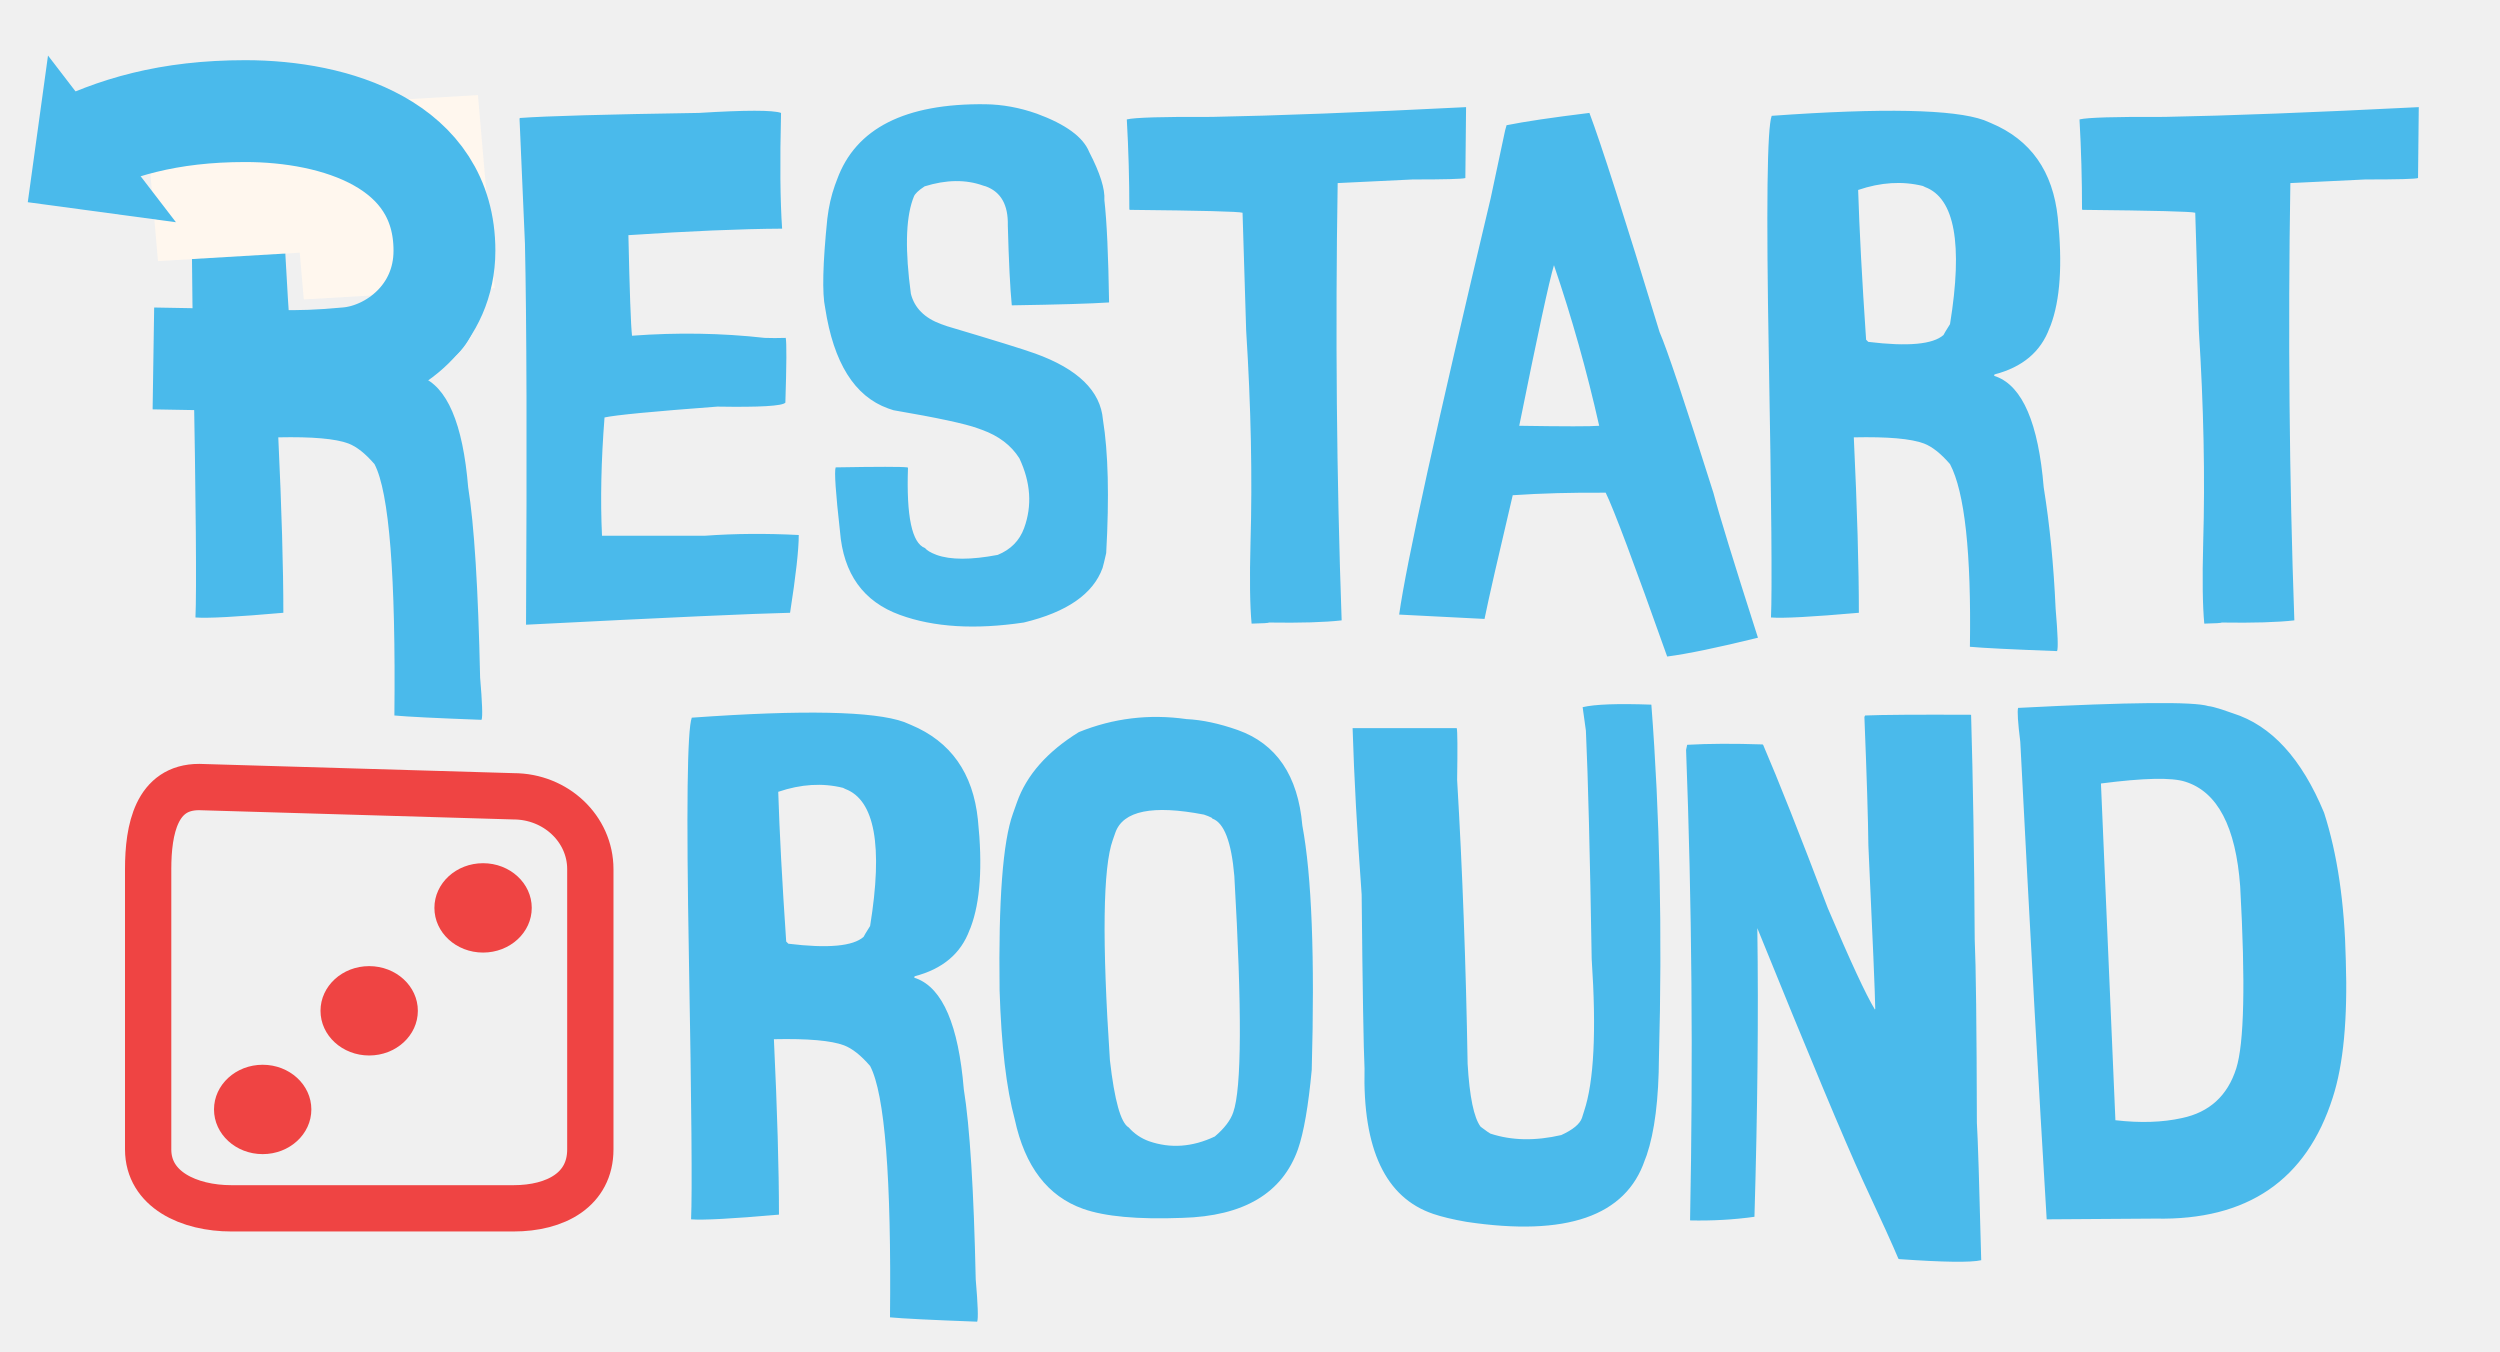
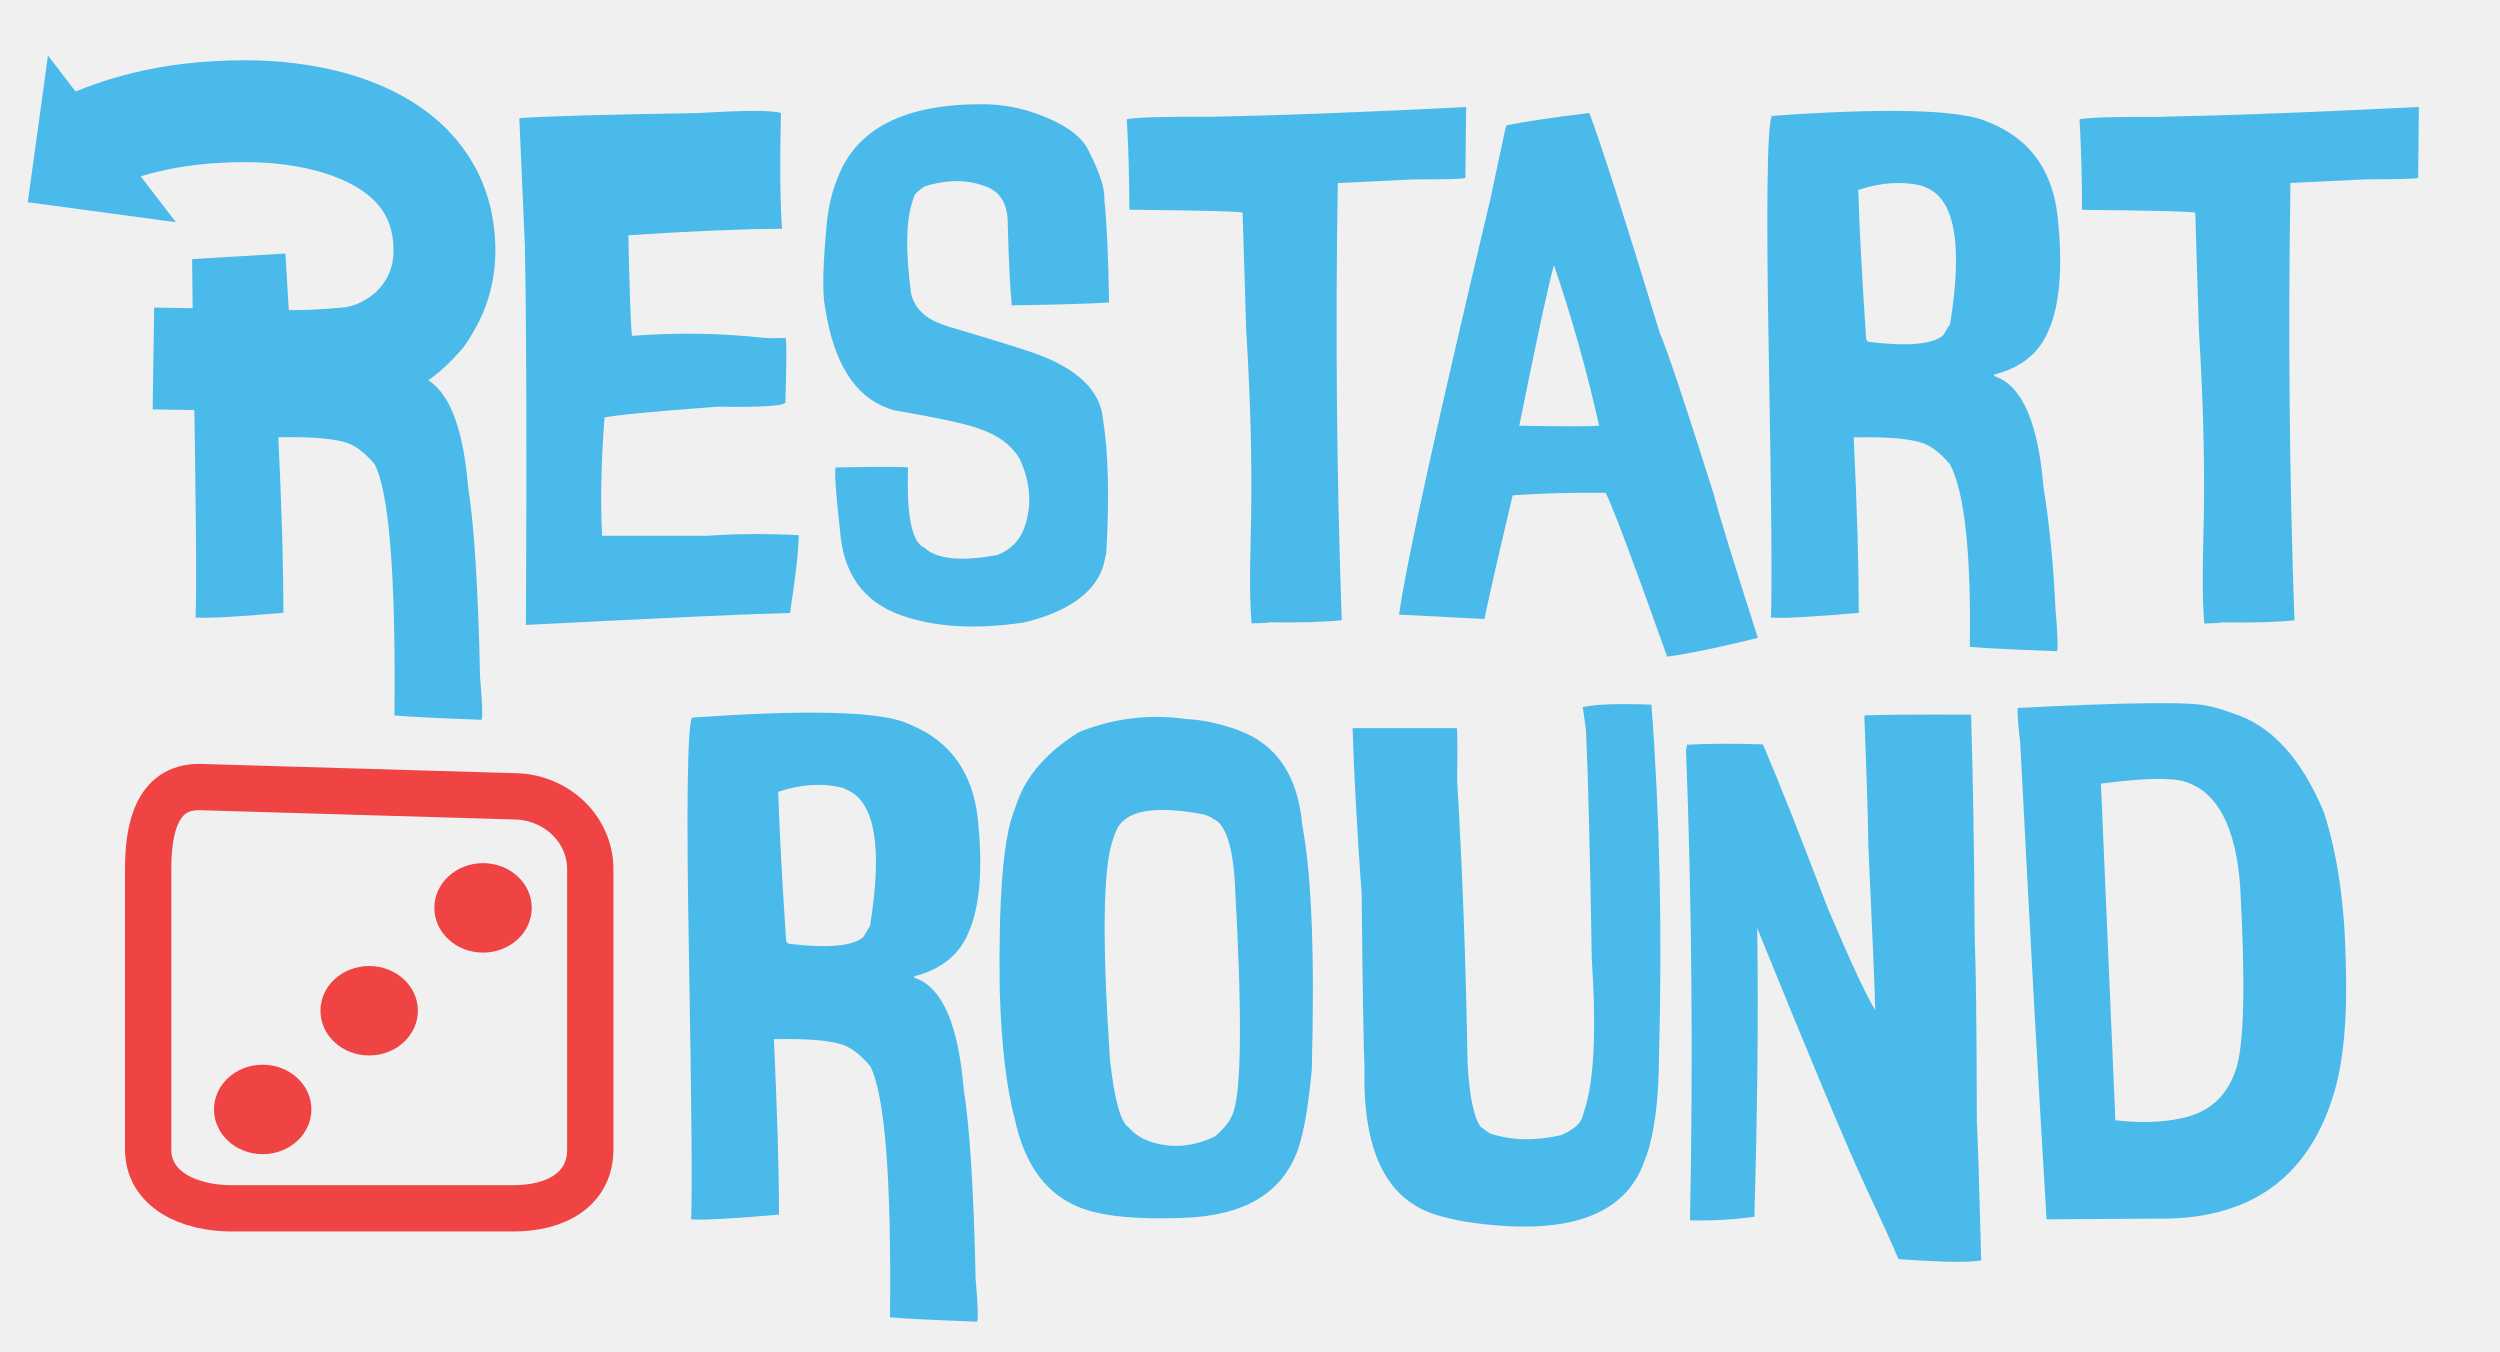
- <svg xmlns="http://www.w3.org/2000/svg" width="270" height="146" viewBox="0 0 270 146" fill="none">
-   <g clip-path="url(#clip0_3_26)">
-     <path d="M44.117 12.977L44.859 13.289C49.156 15.086 51.565 18.497 52.086 23.523C52.607 28.523 52.346 32.404 51.305 35.164L51.188 35.438C50.25 37.99 48.271 39.656 45.25 40.438L45.211 40.594L45.445 40.672C48.284 41.74 49.99 45.724 50.562 52.625C51.214 56.661 51.643 63.51 51.852 73.172C52.086 75.906 52.138 77.43 52.008 77.742C47.112 77.56 43.974 77.404 42.594 77.273C42.75 62.195 42.034 53.146 40.445 50.125C39.456 48.979 38.518 48.237 37.633 47.898C36.253 47.378 33.727 47.156 30.055 47.234C30.419 54.995 30.602 61.31 30.602 66.18C25.576 66.622 22.412 66.792 21.109 66.688C21.24 63.823 21.162 54.396 20.875 38.406C20.588 22.417 20.693 13.784 21.188 12.508C33.219 11.648 40.862 11.805 44.117 12.977ZM30.523 20.516C30.654 24.787 30.94 30.177 31.383 36.688L31.617 36.922C35.888 37.443 38.596 37.195 39.742 36.18C39.768 36.102 40.003 35.711 40.445 35.008C41.852 26.336 40.953 21.401 37.75 20.203L37.516 20.086C35.302 19.539 32.971 19.682 30.523 20.516ZM84.352 12.195C84.221 17.534 84.26 21.701 84.469 24.695C79.99 24.721 74.456 24.956 67.867 25.398C67.997 31.466 68.128 35.086 68.258 36.258C73.154 35.893 77.932 35.971 82.594 36.492C83.271 36.518 84.026 36.518 84.859 36.492C84.963 36.987 84.951 39.318 84.82 43.484C84.508 43.849 82.06 43.992 77.477 43.914C70.523 44.435 66.461 44.825 65.289 45.086C64.924 49.747 64.833 54.005 65.016 57.859H76.148C79.352 57.625 82.724 57.599 86.266 57.781C86.266 59.37 85.953 62.169 85.328 66.18C81.63 66.258 72.125 66.688 56.812 67.469C56.917 48.302 56.878 34.591 56.695 26.336L56.109 12.82L56.148 12.742C58.961 12.534 65.406 12.352 75.484 12.195C80.537 11.883 83.492 11.883 84.352 12.195ZM111.969 12.273C115.094 13.419 116.982 14.8 117.633 16.414C118.805 18.68 119.352 20.412 119.273 21.609C119.534 23.901 119.703 27.586 119.781 32.664C117.828 32.794 114.326 32.898 109.273 32.977C109.091 31.102 108.948 28.224 108.844 24.344C108.896 22.13 108.102 20.724 106.461 20.125L106.188 20.047C104.312 19.37 102.203 19.396 99.859 20.125C99.182 20.568 98.792 20.945 98.688 21.258L98.57 21.57C97.815 23.732 97.75 27.117 98.375 31.727C98.766 33.263 99.859 34.357 101.656 35.008L102.32 35.242C107.398 36.753 110.549 37.729 111.773 38.172C116.409 39.839 118.857 42.221 119.117 45.32C119.69 48.862 119.807 53.667 119.469 59.734C119.286 60.542 119.156 61.075 119.078 61.336C118.062 64.148 115.224 66.115 110.562 67.234C105.302 68.016 100.849 67.742 97.203 66.414C93.245 64.982 91.083 61.974 90.719 57.391C90.25 53.224 90.094 50.919 90.25 50.477C94.807 50.398 97.385 50.398 97.984 50.477L98.062 50.516C97.88 55.776 98.492 58.667 99.898 59.188C100.107 59.448 100.523 59.695 101.148 59.93C102.659 60.477 104.859 60.477 107.75 59.93C109.156 59.357 110.107 58.393 110.602 57.039C111.487 54.617 111.318 52.104 110.094 49.5C109.208 48.094 107.854 47.065 106.031 46.414L105.602 46.258C104.247 45.763 101.214 45.112 96.5 44.305L95.914 44.109C92.294 42.807 90.029 39.188 89.117 33.25C88.779 31.688 88.857 28.471 89.352 23.602C89.508 22.299 89.781 21.102 90.172 20.008L90.406 19.383C92.412 13.862 97.75 11.154 106.422 11.258C108.271 11.284 110.12 11.622 111.969 12.273ZM158.336 11.57L158.258 19.227C157.997 19.331 156.096 19.383 152.555 19.383L144.469 19.773C144.208 35.815 144.352 51.557 144.898 67C143.076 67.208 140.458 67.287 137.047 67.234C137.021 67.287 136.396 67.326 135.172 67.352C134.99 65.424 134.951 62.508 135.055 58.602C135.263 51.544 135.107 43.914 134.586 35.711L134.195 22.977C133.831 22.846 129.781 22.742 122.047 22.664L121.969 22.625C121.969 19.396 121.878 16.154 121.695 12.898C122.529 12.69 125.589 12.599 130.875 12.625C137.828 12.495 146.982 12.143 158.336 11.57ZM171.656 12.195C172.906 15.503 175.432 23.393 179.234 35.867C180.016 37.638 181.956 43.432 185.055 53.25C185.654 55.542 187.255 60.75 189.859 68.875C185.51 69.943 182.242 70.62 180.055 70.906C176.487 60.854 174.273 54.956 173.414 53.211C169.794 53.185 166.448 53.276 163.375 53.484C161.812 60.099 160.797 64.552 160.328 66.844L151.109 66.375C151.865 60.932 155.159 45.945 160.992 21.414L162.555 14.07L162.711 13.523C164.638 13.133 167.62 12.69 171.656 12.195ZM167.828 28.641C167.333 30.255 166.083 36.036 164.078 45.984C168.974 46.062 171.852 46.062 172.711 45.984C171.383 40.073 169.755 34.292 167.828 28.641ZM214.273 12.977L215.016 13.289C219.312 15.086 221.721 18.497 222.242 23.523C222.763 28.523 222.503 32.404 221.461 35.164L221.344 35.438C220.406 37.99 218.427 39.656 215.406 40.438L215.367 40.594L215.602 40.672C218.44 41.74 220.146 45.724 220.719 52.625C221.37 56.661 221.799 61.036 222.008 65.75C222.242 68.484 222.294 70.008 222.164 70.32C217.268 70.138 214.13 69.982 212.75 69.852C212.906 59.721 212.19 53.146 210.602 50.125C209.612 48.979 208.674 48.237 207.789 47.898C206.409 47.378 203.883 47.156 200.211 47.234C200.576 54.995 200.758 61.31 200.758 66.18C195.732 66.622 192.568 66.792 191.266 66.688C191.396 63.823 191.318 54.396 191.031 38.406C190.745 22.417 190.849 13.784 191.344 12.508C203.375 11.648 211.018 11.805 214.273 12.977ZM200.68 20.516C200.81 24.787 201.096 30.177 201.539 36.688L201.773 36.922C206.044 37.443 208.753 37.195 209.898 36.18C209.924 36.102 210.159 35.711 210.602 35.008C212.008 26.336 211.109 21.401 207.906 20.203L207.672 20.086C205.458 19.539 203.128 19.682 200.68 20.516ZM261.227 11.57L261.148 19.227C260.888 19.331 258.987 19.383 255.445 19.383L247.359 19.773C247.099 35.815 247.242 51.557 247.789 67C245.966 67.208 243.349 67.287 239.938 67.234C239.911 67.287 239.286 67.326 238.062 67.352C237.88 65.424 237.841 62.508 237.945 58.602C238.154 51.544 237.997 43.914 237.477 35.711L237.086 22.977C236.721 22.846 232.672 22.742 224.938 22.664L224.859 22.625C224.859 19.396 224.768 16.154 224.586 12.898C225.419 12.69 228.479 12.599 233.766 12.625C240.719 12.495 249.872 12.143 261.227 11.57Z" fill="#4ABAEB" />
-     <path d="M97.644 77.977L98.386 78.289C102.683 80.086 105.092 83.497 105.613 88.523C106.133 93.523 105.873 97.404 104.831 100.164L104.714 100.438C103.777 102.99 101.798 104.656 98.777 105.438L98.738 105.594L98.972 105.672C101.811 106.74 103.516 110.724 104.089 117.625C104.74 121.661 105.17 128.51 105.378 138.172C105.613 140.906 105.665 142.43 105.534 142.742C100.639 142.56 97.501 142.404 96.12 142.273C96.277 127.195 95.561 118.146 93.972 115.125C92.982 113.979 92.045 113.237 91.159 112.898C89.779 112.378 87.253 112.156 83.581 112.234C83.946 119.995 84.128 126.31 84.128 131.18C79.102 131.622 75.938 131.792 74.636 131.688C74.766 128.823 74.688 119.396 74.402 103.406C74.115 87.417 74.219 78.784 74.714 77.508C86.745 76.648 94.389 76.805 97.644 77.977ZM84.05 85.516C84.18 89.787 84.467 95.177 84.909 101.688L85.144 101.922C89.415 102.443 92.123 102.195 93.269 101.18C93.295 101.102 93.529 100.711 93.972 100.008C95.378 91.336 94.48 86.401 91.277 85.203L91.042 85.086C88.829 84.539 86.498 84.682 84.05 85.516ZM133.659 78.836C137.852 80.32 140.183 83.758 140.652 89.148C141.667 94.565 142.006 103.367 141.667 115.555C141.303 119.461 140.808 122.312 140.183 124.109C138.49 128.875 134.324 131.349 127.683 131.531C122.891 131.714 119.324 131.388 116.98 130.555C113.152 129.201 110.691 125.984 109.597 120.906C108.686 117.547 108.139 112.898 107.956 106.961C107.826 97.247 108.308 90.88 109.402 87.859L109.831 86.648C110.873 83.706 113.1 81.18 116.511 79.07C120.235 77.56 124.115 77.091 128.152 77.664C129.818 77.742 131.654 78.133 133.659 78.836ZM120.456 89.93L120.183 90.711C119.115 93.68 119.011 101.609 119.87 114.5C120.365 118.849 121.042 121.271 121.902 121.766C122.501 122.443 123.23 122.938 124.089 123.25C126.407 124.057 128.777 123.888 131.199 122.742C132.24 121.857 132.904 120.984 133.191 120.125C134.102 117.573 134.141 109.07 133.308 94.617C132.995 90.919 132.201 88.849 130.925 88.406C130.951 88.354 130.795 88.263 130.456 88.133L130.027 87.977C124.48 86.909 121.29 87.56 120.456 89.93ZM178.347 76.102C179.258 87.977 179.532 100.672 179.167 114.188C179.141 118.719 178.699 122.247 177.839 124.773L177.644 125.281C175.587 131.349 169.167 133.576 158.386 131.961C156.902 131.701 155.704 131.414 154.792 131.102C149.636 129.357 147.162 124.122 147.37 115.398C147.266 113.315 147.162 107.052 147.058 96.609C146.563 89.838 146.238 83.849 146.081 78.641H157.331C157.409 78.953 157.423 80.815 157.37 84.227C157.943 93.914 158.321 104.135 158.503 114.891C158.712 118.458 159.18 120.724 159.909 121.688C160.534 122.156 160.886 122.404 160.964 122.43C163.256 123.185 165.808 123.237 168.62 122.586C169.87 122.013 170.613 121.401 170.847 120.75L171.081 120.008C172.149 116.831 172.423 111.349 171.902 103.562C171.719 92.234 171.511 84.018 171.277 78.914L170.925 76.375C172.227 76.062 174.701 75.971 178.347 76.102ZM212.878 77.195C213.087 84.409 213.217 92.495 213.269 101.453C213.399 104.24 213.477 110.841 213.503 121.258C213.607 122.898 213.764 127.846 213.972 136.102C212.878 136.362 209.923 136.323 205.105 135.984L205.027 135.945C204.454 134.565 203.165 131.727 201.159 127.43C199.18 123.107 195.391 114.044 189.792 100.242V100.32C189.923 109.591 189.818 119.956 189.48 131.414C187.24 131.727 184.923 131.857 182.527 131.805C182.865 114.487 182.722 97.547 182.097 80.984L182.214 80.438C184.558 80.307 187.266 80.294 190.339 80.398L190.417 80.438C192.032 84.188 194.363 90.073 197.409 98.094C199.831 103.797 201.524 107.443 202.488 109.031L202.527 108.953C202.501 107.26 202.253 101.375 201.784 91.297C201.758 88.588 201.615 83.966 201.355 77.43L201.433 77.273C203.282 77.195 207.097 77.169 212.878 77.195ZM239.909 76.609L241.159 77.039C245.3 78.341 248.581 81.922 251.003 87.781C252.436 92.234 253.217 97.547 253.347 103.719C253.555 110.047 253.087 114.982 251.941 118.523C249.102 127.456 242.722 131.818 232.8 131.609L221.042 131.688C220.183 117.573 219.232 100.385 218.191 80.125C217.93 78.016 217.852 76.792 217.956 76.453C230.066 75.828 236.915 75.763 238.503 76.258C238.79 76.284 239.258 76.401 239.909 76.609ZM226.902 84.617L228.464 120.984C231.146 121.297 233.542 121.219 235.652 120.75C238.62 120.125 240.574 118.341 241.511 115.398C242.37 112.69 242.514 106.141 241.941 95.75C241.472 89.292 239.493 85.516 236.003 84.422C234.545 83.953 231.511 84.018 226.902 84.617Z" fill="#4ABAEB" />
-     <path d="M55.451 86L21.5 85C16.913 85 16 89.522 16 93.868V124.132C16 128.477 20.413 130.5 25 130.5H55.451C60.038 130.5 63.756 128.477 63.756 124.132V93.868C63.756 89.522 60.038 86 55.451 86Z" stroke="#EF4443" stroke-width="5" stroke-miterlimit="10" />
-     <path d="M52.172 102.878C55.075 102.878 57.429 100.717 57.429 98.052C57.429 95.387 55.075 93.226 52.172 93.226C49.269 93.226 46.916 95.387 46.916 98.052C46.916 100.717 49.269 102.878 52.172 102.878Z" fill="#EF4443" />
-     <path d="M28.369 124.646C31.272 124.646 33.626 122.485 33.626 119.82C33.626 117.154 31.272 114.994 28.369 114.994C25.466 114.994 23.113 117.154 23.113 119.82C23.113 122.485 25.466 124.646 28.369 124.646Z" fill="#EF4443" />
-     <path d="M39.871 113.993C42.774 113.993 45.128 111.832 45.128 109.167C45.128 106.502 42.774 104.341 39.871 104.341C36.968 104.341 34.615 106.502 34.615 109.167C34.615 111.832 36.968 113.993 39.871 113.993Z" fill="#EF4443" />
-     <path d="M32.319 15L16 15.966L17.061 28.196L33.38 27.229L32.319 15Z" fill="#FFF7EE" />
-     <path d="M51.617 10.271L31 11.492L32.809 32.338L53.426 31.117L51.617 10.271Z" fill="#FFF7EE" />
-     <path d="M16.566 38.711C29.87 38.913 31.345 39.261 37.589 38.677C42.401 38.228 48 34.016 48 27.074C48 15.561 36.2 12 26.49 12C18.213 12 12.284 13.764 7 16.448" stroke="#4ABAEB" stroke-width="11" stroke-miterlimit="10" />
-     <path d="M19 24L5.185 6L3 21.839L19 24Z" fill="#4ABAEB" />
-   </g>
+ <svg xmlns="http://www.w3.org/2000/svg" id="Layer_1" data-name="Layer 1" viewBox="0 0 270 146">
  <defs>
-     <clipPath id="clip0_3_26">
-       <rect width="270" height="146" fill="white" />
+     <style>
+       .cls-1 {
+         clip-path: url(#clippath);
+       }
+ 
+       .cls-2, .cls-3, .cls-4 {
+         fill: none;
+       }
+ 
+       .cls-2, .cls-5, .cls-6 {
+         stroke-width: 0px;
+       }
+ 
+       .cls-3 {
+         stroke: #ef4443;
+         stroke-width: 5px;
+       }
+ 
+       .cls-3, .cls-4 {
+         stroke-miterlimit: 10;
+       }
+ 
+       .cls-4 {
+         stroke: #4abaeb;
+         stroke-width: 11px;
+       }
+ 
+       .cls-5 {
+         fill: #4abaeb;
+       }
+ 
+       .cls-6 {
+         fill: #ef4443;
+       }
+     </style>
+     <clipPath id="clippath">
+       <rect class="cls-2" width="270" height="146" />
    </clipPath>
  </defs>
+   <g class="cls-1">
+     <g>
+       <path class="cls-3" d="M55.45,86l-33.95-1c-4.59,0-5.5,4.52-5.5,8.87v30.26c0,4.35,4.41,6.37,9,6.37h30.45c4.59,0,8.3-2.02,8.3-6.37v-30.26c0-4.35-3.72-7.87-8.3-7.87Z" />
+       <path class="cls-6" d="M52.17,102.88c2.9,0,5.26-2.16,5.26-4.83s-2.35-4.83-5.26-4.83-5.26,2.16-5.26,4.83,2.35,4.83,5.26,4.83Z" />
+       <path class="cls-6" d="M28.37,124.65c2.9,0,5.26-2.16,5.26-4.83s-2.35-4.83-5.26-4.83-5.26,2.16-5.26,4.83,2.35,4.83,5.26,4.83Z" />
+       <path class="cls-6" d="M39.87,113.99c2.9,0,5.26-2.16,5.26-4.83s-2.35-4.83-5.26-4.83-5.26,2.16-5.26,4.83,2.35,4.83,5.26,4.83Z" />
+       <path class="cls-5" d="M97.64,77.98l.74.31c4.3,1.8,6.71,5.21,7.23,10.23.52,5,.26,8.88-.78,11.64l-.12.27c-.94,2.55-2.92,4.22-5.94,5l-.04.16.23.08c2.84,1.07,4.54,5.05,5.12,11.95.65,4.04,1.08,10.88,1.29,20.55.24,2.73.29,4.26.16,4.57-4.89-.18-8.03-.34-9.41-.47.16-15.08-.56-24.13-2.15-27.15-.99-1.15-1.93-1.89-2.81-2.23-1.38-.52-3.91-.74-7.58-.66.36,7.76.55,14.08.55,18.95-5.03.44-8.19.61-9.49.51.13-2.87.05-12.29-.23-28.28-.29-15.99-.18-24.62.31-25.9,12.03-.86,19.67-.7,22.93.47ZM84.05,85.52c.13,4.27.42,9.66.86,16.17l.23.23c4.27.52,6.98.27,8.12-.74.03-.08.26-.47.7-1.17,1.41-8.67.51-13.61-2.7-14.8l-.23-.12c-2.21-.55-4.54-.4-6.99.43ZM133.66,78.84c4.19,1.48,6.52,4.92,6.99,10.31,1.02,5.42,1.35,14.22,1.02,26.41-.36,3.91-.86,6.76-1.48,8.55-1.69,4.77-5.86,7.24-12.5,7.42-4.79.18-8.36-.14-10.7-.98-3.83-1.35-6.29-4.57-7.38-9.65-.91-3.36-1.46-8.01-1.64-13.94-.13-9.71.35-16.08,1.45-19.1l.43-1.21c1.04-2.94,3.27-5.47,6.68-7.58,3.72-1.51,7.6-1.98,11.64-1.41,1.67.08,3.5.47,5.51,1.17ZM120.46,89.93l-.27.78c-1.07,2.97-1.17,10.9-.31,23.79.49,4.35,1.17,6.77,2.03,7.27.6.68,1.33,1.17,2.19,1.48,2.32.81,4.69.64,7.11-.51,1.04-.88,1.71-1.76,1.99-2.62.91-2.55.95-11.06.12-25.51-.31-3.7-1.11-5.77-2.38-6.21.03-.05-.13-.14-.47-.27l-.43-.16c-5.55-1.07-8.74-.42-9.57,1.95ZM178.35,76.1c.91,11.88,1.18,24.57.82,38.09-.03,4.53-.47,8.06-1.33,10.58l-.2.51c-2.06,6.07-8.48,8.3-19.26,6.68-1.48-.26-2.68-.55-3.59-.86-5.16-1.75-7.63-6.98-7.42-15.7-.1-2.08-.21-8.35-.31-18.79-.49-6.77-.82-12.76-.98-17.97h11.25c.08.31.09,2.17.04,5.59.57,9.69.95,19.91,1.13,30.66.21,3.57.68,5.83,1.41,6.8.62.47.98.72,1.06.74,2.29.75,4.84.81,7.66.16,1.25-.57,1.99-1.18,2.23-1.84l.23-.74c1.07-3.18,1.34-8.66.82-16.45-.18-11.33-.39-19.54-.62-24.65l-.35-2.54c1.3-.31,3.78-.4,7.42-.27ZM212.88,77.2c.21,7.21.34,15.3.39,24.26.13,2.79.21,9.39.23,19.81.1,1.64.26,6.59.47,14.84-1.09.26-4.05.22-8.87-.12l-.08-.04c-.57-1.38-1.86-4.22-3.87-8.52-1.98-4.32-5.77-13.39-11.37-27.19v.08c.13,9.27.03,19.64-.31,31.09-2.24.31-4.56.44-6.95.39.34-17.32.2-34.26-.43-50.82l.12-.55c2.34-.13,5.05-.14,8.12-.04l.08.04c1.61,3.75,3.95,9.64,6.99,17.66,2.42,5.7,4.12,9.35,5.08,10.94l.04-.08c-.03-1.69-.27-7.58-.74-17.66-.03-2.71-.17-7.33-.43-13.87l.08-.16c1.85-.08,5.66-.1,11.45-.08ZM239.91,76.61l1.25.43c4.14,1.3,7.42,4.88,9.84,10.74,1.43,4.45,2.21,9.77,2.34,15.94.21,6.33-.26,11.26-1.41,14.8-2.84,8.93-9.22,13.29-19.14,13.09l-11.76.08c-.86-14.12-1.81-31.3-2.85-51.56-.26-2.11-.34-3.33-.24-3.67,12.11-.62,18.96-.69,20.55-.2.29.03.75.14,1.41.35ZM226.9,84.62l1.56,36.37c2.68.31,5.08.24,7.19-.23,2.97-.62,4.92-2.41,5.86-5.35.86-2.71,1-9.26.43-19.65-.47-6.46-2.45-10.23-5.94-11.33-1.46-.47-4.49-.4-9.1.2Z" />
+       <g>
+         <path class="cls-5" d="M76.15,57.86h-11.13c-.18-3.85-.09-8.11.27-12.77,1.17-.26,5.23-.65,12.19-1.17,4.58.08,7.03-.07,7.34-.43.13-4.17.14-6.5.04-6.99-.83.03-1.59.03-2.27,0-4.66-.52-9.44-.6-14.34-.23-.13-1.17-.26-4.79-.39-10.86,6.59-.44,12.12-.68,16.6-.7-.21-2.99-.25-7.16-.12-12.5-.86-.31-3.82-.31-8.87,0-10.08.16-16.52.34-19.34.55l-.04.08.59,13.52c.18,8.26.22,21.97.12,41.13,15.31-.78,24.82-1.21,28.52-1.29.62-4.01.94-6.81.94-8.4-3.54-.18-6.91-.16-10.12.08Z" />
+         <path class="cls-5" d="M50.56,52.62c-.57-6.9-2.28-10.89-5.12-11.95l-.23-.08.04-.16c3.02-.78,5-2.45,5.94-5l.12-.27c.43-1.13.72-2.46.88-3.97l-11.31.67c-.1.99-.25,2.04-.43,3.15-.44.7-.68,1.09-.7,1.17-1.15,1.02-3.85,1.26-8.12.74l-.23-.23c-.23-3.41-.42-6.51-.57-9.31l-10.08.6c.02,3.04.07,6.51.14,10.43.29,15.99.36,25.42.23,28.28,1.3.1,4.47-.07,9.49-.51,0-4.87-.18-11.18-.55-18.95,3.67-.08,6.2.14,7.58.66.89.34,1.82,1.08,2.81,2.23,1.59,3.02,2.3,12.07,2.15,27.15,1.38.13,4.52.29,9.41.47.13-.31.08-1.84-.16-4.57-.21-9.66-.64-16.51-1.29-20.55Z" />
+         <path class="cls-5" d="M31.31,15.06l-.27-3.06c-2.87.07-6.15.24-9.86.5-.15.38-.26,1.45-.34,3.17l10.46-.62Z" />
+         <path class="cls-5" d="M98.69,21.26c.1-.31.49-.69,1.17-1.13,2.34-.73,4.45-.76,6.33-.08l.27.08c1.64.6,2.43,2.01,2.38,4.22.1,3.88.25,6.76.43,8.63,5.05-.08,8.55-.18,10.51-.31-.08-5.08-.25-8.76-.51-11.05.08-1.2-.47-2.93-1.64-5.2-.65-1.61-2.54-2.99-5.66-4.14-1.85-.65-3.7-.99-5.55-1.02-8.67-.1-14.01,2.6-16.02,8.12l-.23.62c-.39,1.09-.66,2.29-.82,3.59-.49,4.87-.57,8.09-.23,9.65.91,5.94,3.18,9.56,6.8,10.86l.59.2c4.71.81,7.75,1.46,9.1,1.95l.43.16c1.82.65,3.18,1.68,4.06,3.09,1.22,2.6,1.39,5.12.51,7.54-.49,1.35-1.45,2.32-2.85,2.89-2.89.55-5.09.55-6.6,0-.62-.23-1.04-.48-1.25-.74-1.41-.52-2.02-3.41-1.84-8.67l-.08-.04c-.6-.08-3.18-.08-7.73,0-.16.44,0,2.75.47,6.91.36,4.58,2.53,7.59,6.48,9.02,3.65,1.33,8.1,1.6,13.36.82,4.66-1.12,7.5-3.09,8.52-5.9.08-.26.21-.79.39-1.6.34-6.07.22-10.87-.35-14.41-.26-3.1-2.71-5.48-7.34-7.15-1.22-.44-4.38-1.42-9.45-2.93l-.66-.23c-1.8-.65-2.89-1.74-3.28-3.28-.62-4.61-.56-7.99.2-10.16l.12-.31Z" />
+         <path class="cls-5" d="M144.47,19.77l8.09-.39c3.54,0,5.44-.05,5.7-.16l.08-7.66c-11.35.57-20.51.92-27.46,1.05-5.29-.03-8.35.07-9.18.27.18,3.26.27,6.5.27,9.73l.08.04c7.73.08,11.78.18,12.15.31l.39,12.73c.52,8.2.68,15.83.47,22.89-.1,3.91-.07,6.82.12,8.75,1.22-.03,1.85-.07,1.88-.12,3.41.05,6.03-.03,7.85-.23-.55-15.44-.69-31.18-.43-47.23Z" />
+         <path class="cls-5" d="M179.23,35.87c-3.8-12.47-6.33-20.36-7.58-23.67-4.04.49-7.02.94-8.95,1.33l-.16.55-1.56,7.34c-5.83,24.53-9.13,39.52-9.88,44.96l9.22.47c.47-2.29,1.48-6.74,3.05-13.36,3.07-.21,6.42-.3,10.04-.27.86,1.74,3.07,7.64,6.64,17.7,2.19-.29,5.46-.96,9.8-2.03-2.6-8.12-4.21-13.33-4.8-15.62-3.1-9.82-5.04-15.61-5.82-17.38ZM164.08,45.98c2.01-9.95,3.26-15.73,3.75-17.34,1.93,5.65,3.55,11.43,4.88,17.34-.86.08-3.74.08-8.63,0Z" />
+         <path class="cls-5" d="M233.77,12.62c-5.29-.03-8.35.07-9.18.27.18,3.26.27,6.5.27,9.73l.08.04c7.73.08,11.78.18,12.15.31l.39,12.73c.52,8.2.68,15.83.47,22.89-.1,3.91-.07,6.82.12,8.75,1.22-.03,1.85-.07,1.88-.12,3.41.05,6.03-.03,7.85-.23-.55-15.44-.69-31.18-.43-47.23l8.09-.39c3.54,0,5.44-.05,5.7-.16l.08-7.66c-11.35.57-20.51.92-27.46,1.05Z" />
+         <path class="cls-5" d="M221.34,35.44l.12-.27c1.04-2.76,1.3-6.64.78-11.64-.52-5.03-2.93-8.44-7.23-10.23l-.74-.31c-3.26-1.17-10.9-1.33-22.93-.47-.49,1.28-.6,9.91-.31,25.9.29,15.99.36,25.42.23,28.28,1.3.1,4.47-.07,9.49-.51,0-4.87-.18-11.18-.55-18.95,3.67-.08,6.2.14,7.58.66.89.34,1.82,1.08,2.81,2.23,1.59,3.02,2.3,9.6,2.15,19.73,1.38.13,4.52.29,9.41.47.13-.31.08-1.84-.16-4.57-.21-4.71-.64-9.09-1.29-13.12-.57-6.9-2.28-10.89-5.12-11.95l-.23-.08.04-.16c3.02-.78,5-2.45,5.94-5ZM210.6,35.01c-.44.7-.68,1.09-.7,1.17-1.15,1.02-3.85,1.26-8.12.74l-.23-.23c-.44-6.51-.73-11.9-.86-16.17,2.45-.83,4.78-.98,6.99-.43l.23.12c3.2,1.2,4.1,6.13,2.7,14.8Z" />
+       </g>
+       <path class="cls-4" d="M16.57,38.71c13.3.2,14.78.55,21.02-.03,4.81-.45,10.41-4.66,10.41-11.6,0-11.51-11.8-15.07-21.51-15.07-8.28,0-14.21,1.76-19.49,4.45" />
+       <path class="cls-5" d="M19,24L5.18,6l-2.18,15.84,16,2.16Z" />
+     </g>
+   </g>
</svg>
